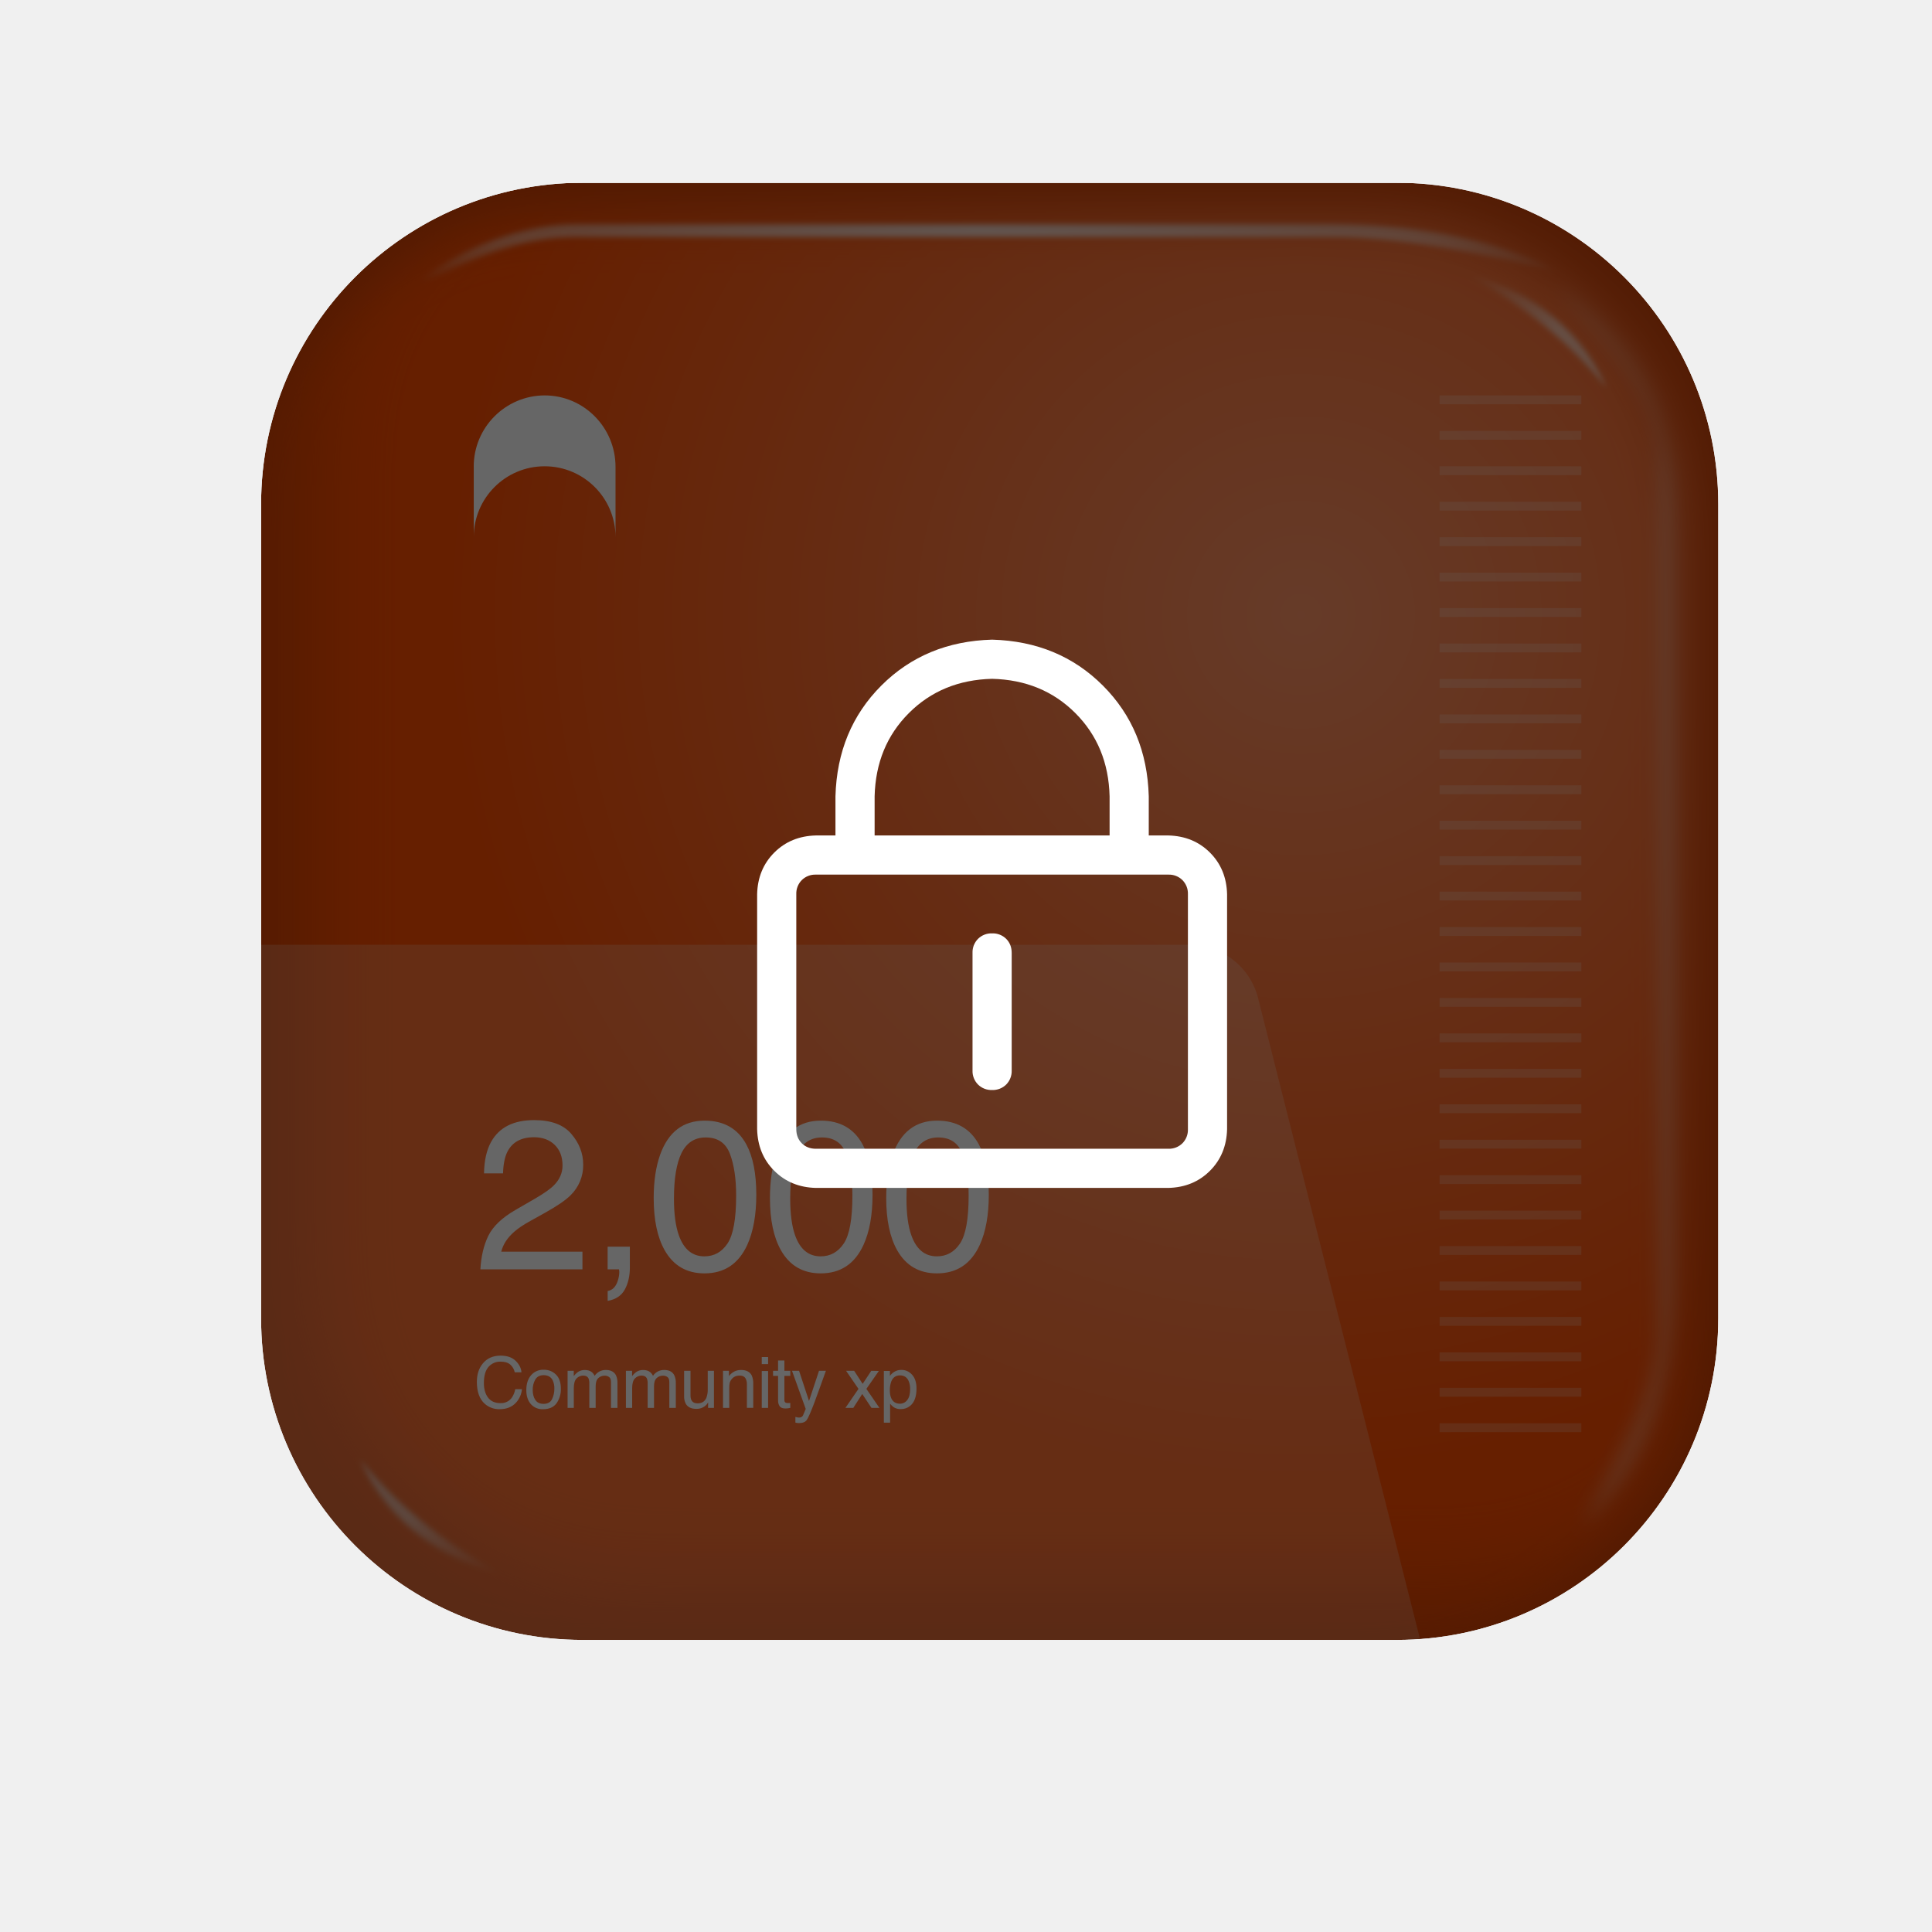
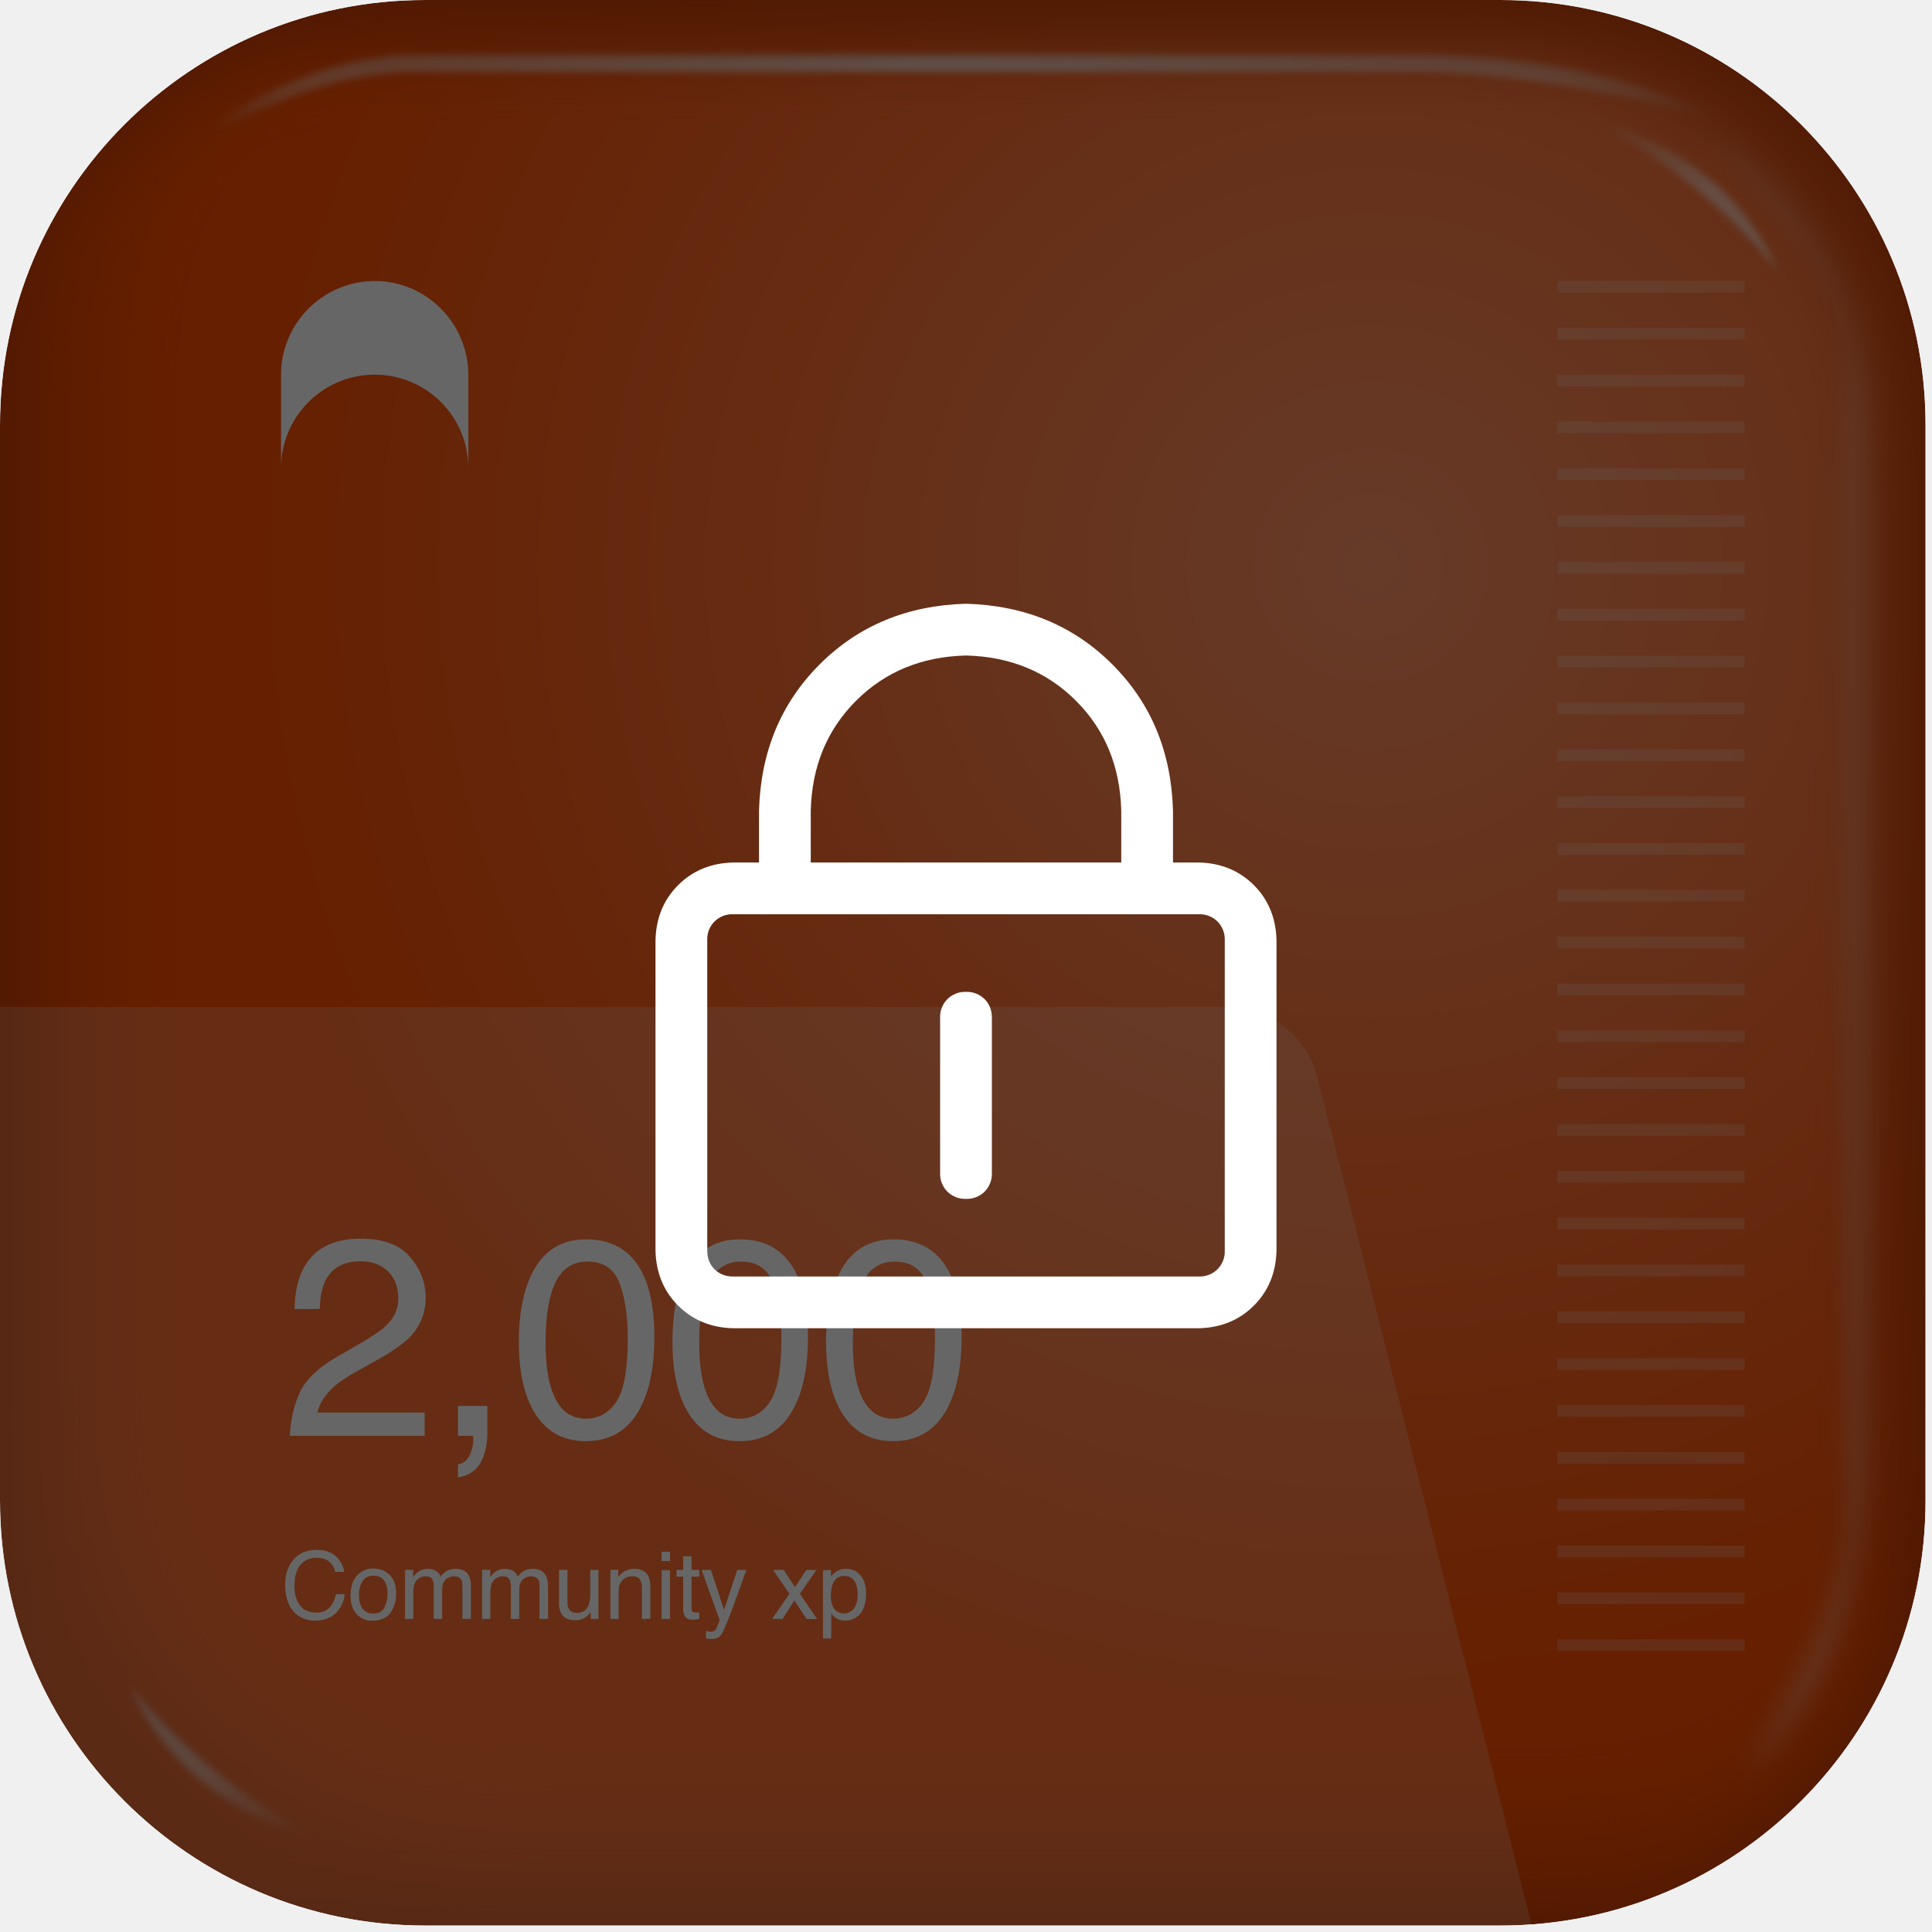
- <svg xmlns="http://www.w3.org/2000/svg" viewBox="0 0 74 74" fill="none">
+ <svg xmlns="http://www.w3.org/2000/svg" viewBox="10 7 56 56" fill="none">
  <mask id="mask0_1716_15784" style="mask-type:alpha" maskUnits="userSpaceOnUse" x="10" y="7" width="56" height="56">
    <mask id="mask1_1716_15784" style="mask-type:alpha" maskUnits="userSpaceOnUse" x="10" y="7" width="56" height="56">
      <rect x="10" y="7" width="55.813" height="55.813" rx="12.318" fill="#FF4D00" />
    </mask>
    <g mask="url(#mask1_1716_15784)">
      <rect x="10" y="7" width="55.813" height="55.813" rx="12.318" fill="#FF4D00" />
      <rect x="10" y="7" width="55.813" height="55.813" rx="12.318" fill="url(#paint0_radial_1716_15784)" fill-opacity=".4" />
      <path opacity=".3" d="M64.232 19.645c0-6.05-3.724-7.94-4.578-8.884.618 1.435 3.87 3.706 3.87 6.704v33.303c0 3.096-2.471 6.231-2.834 7.794.6-.963 3.542-2.78 3.542-9.975V19.645Z" fill="#fff" />
      <path d="M22.1 8.58c-2.966 0-5.597 1.708-6.541 2.562 1.435-.617 3.651-2.07 6.54-2.07h28.942c3.096 0 6.995.944 8.558 1.307-.963-.6-4.023-1.798-8.557-1.798H22.098Z" fill="url(#paint1_radial_1716_15784)" />
      <path d="M13.796 55.907c1.6 3.745 5.489 4.383 5.489 4.383l-.18-.09a16.445 16.445 0 0 1-5.31-4.293Z" fill="url(#paint2_linear_1716_15784)" />
      <path opacity=".6" d="M61.535 14.86c-1.6-3.746-5.489-4.384-5.489-4.384l.18.09a16.444 16.444 0 0 1 5.31 4.293Z" fill="url(#paint3_linear_1716_15784)" />
    </g>
  </mask>
  <g mask="url(#mask0_1716_15784)">
    <g filter="url(#filter0_dii_1716_15784)">
      <mask id="mask2_1716_15784" style="mask-type:alpha" maskUnits="userSpaceOnUse" x="10" y="7" width="56" height="56">
        <rect x="10" y="7" width="55.813" height="55.813" rx="12.318" fill="#FF4D00" />
      </mask>
      <g mask="url(#mask2_1716_15784)">
        <rect x="10" y="7" width="55.813" height="55.813" rx="12.318" fill="#FF4D00" />
        <rect x="10" y="7" width="55.813" height="55.813" rx="12.318" fill="url(#paint4_radial_1716_15784)" fill-opacity=".4" />
        <g opacity=".3" filter="url(#filter1_f_1716_15784)">
          <path d="M64.232 19.645c0-6.05-3.724-7.94-4.578-8.884.618 1.435 3.87 3.706 3.87 6.704v33.303c0 3.096-2.471 6.231-2.834 7.794.6-.963 3.542-2.78 3.542-9.975V19.645Z" fill="#fff" />
        </g>
        <g filter="url(#filter2_f_1716_15784)">
          <path d="M22.1 8.58c-2.966 0-5.597 1.708-6.541 2.562 1.435-.617 3.651-2.07 6.54-2.07h28.942c3.096 0 6.995.944 8.558 1.307-.963-.6-4.023-1.798-8.557-1.798H22.098Z" fill="url(#paint5_radial_1716_15784)" />
        </g>
        <g filter="url(#filter3_f_1716_15784)">
          <path d="M13.796 55.907c1.6 3.745 5.489 4.383 5.489 4.383l-.18-.09a16.445 16.445 0 0 1-5.31-4.293Z" fill="url(#paint6_linear_1716_15784)" />
        </g>
        <g opacity=".6" filter="url(#filter4_f_1716_15784)">
          <path d="M61.535 14.86c-1.6-3.746-5.489-4.384-5.489-4.384l.18.09a16.444 16.444 0 0 1 5.31 4.293Z" fill="url(#paint7_linear_1716_15784)" />
        </g>
      </g>
    </g>
    <path stroke="#fff" stroke-opacity=".2" stroke-width=".339" d="M60.569 15.315h-5.43" />
    <path stroke="#fff" stroke-opacity=".2" stroke-width=".339" d="M60.569 16.673h-5.43" />
    <path stroke="#fff" stroke-opacity=".2" stroke-width=".339" d="M60.569 18.03h-5.43" />
    <path stroke="#fff" stroke-opacity=".2" stroke-width=".339" d="M60.569 19.388h-5.43" />
    <path stroke="#fff" stroke-opacity=".2" stroke-width=".339" d="M60.569 20.745h-5.43" />
    <path stroke="#fff" stroke-opacity=".2" stroke-width=".339" d="M60.569 22.103h-5.43" />
    <path stroke="#fff" stroke-opacity=".2" stroke-width=".339" d="M60.569 23.461h-5.43" />
    <path stroke="#fff" stroke-opacity=".2" stroke-width=".339" d="M60.569 24.818h-5.43" />
    <path stroke="#fff" stroke-opacity=".2" stroke-width=".339" d="M60.569 26.176h-5.43" />
    <path stroke="#fff" stroke-opacity=".2" stroke-width=".339" d="M60.569 27.534h-5.43" />
    <path stroke="#fff" stroke-opacity=".2" stroke-width=".339" d="M60.569 28.891h-5.43" />
    <path stroke="#fff" stroke-opacity=".2" stroke-width=".339" d="M60.569 30.248h-5.43" />
    <path stroke="#fff" stroke-opacity=".2" stroke-width=".339" d="M60.569 31.606h-5.43" />
    <path stroke="#fff" stroke-opacity=".2" stroke-width=".339" d="M60.569 32.964h-5.43" />
    <path stroke="#fff" stroke-opacity=".2" stroke-width=".339" d="M60.569 34.321h-5.43" />
    <path stroke="#fff" stroke-opacity=".2" stroke-width=".339" d="M60.569 35.679h-5.43" />
    <path stroke="#fff" stroke-opacity=".2" stroke-width=".339" d="M60.569 37.036h-5.43" />
    <path stroke="#fff" stroke-opacity=".2" stroke-width=".339" d="M60.569 38.394h-5.43" />
    <path stroke="#fff" stroke-opacity=".2" stroke-width=".339" d="M60.569 39.752h-5.43" />
    <path stroke="#fff" stroke-opacity=".2" stroke-width=".339" d="M60.569 41.109h-5.43" />
    <path stroke="#fff" stroke-opacity=".2" stroke-width=".339" d="M60.569 42.467h-5.43" />
    <path stroke="#fff" stroke-opacity=".2" stroke-width=".339" d="M60.569 43.825h-5.43" />
    <path stroke="#fff" stroke-opacity=".2" stroke-width=".339" d="M60.569 45.182h-5.43" />
    <path stroke="#fff" stroke-opacity=".2" stroke-width=".339" d="M60.569 46.539h-5.43" />
    <path stroke="#fff" stroke-opacity=".2" stroke-width=".339" d="M60.569 47.897h-5.43" />
    <path stroke="#fff" stroke-opacity=".2" stroke-width=".339" d="M60.569 49.255h-5.43" />
    <path stroke="#fff" stroke-opacity=".2" stroke-width=".339" d="M60.569 50.612h-5.43" />
    <path stroke="#fff" stroke-opacity=".2" stroke-width=".339" d="M60.569 51.97h-5.43" />
    <path stroke="#fff" stroke-opacity=".2" stroke-width=".339" d="M60.569 53.327h-5.43" />
    <path stroke="#fff" stroke-opacity=".2" stroke-width=".339" d="M60.569 54.685h-5.43" />
    <mask id="mask3_1716_15784" style="mask-type:alpha" maskUnits="userSpaceOnUse" x="10" y="6" width="56" height="57">
      <rect x="10" y="6.813" width="55.813" height="56" rx="12.253" fill="url(#paint8_linear_1716_15784)" />
      <rect x="10" y="6.813" width="55.813" height="56" rx="12.253" fill="url(#paint9_radial_1716_15784)" fill-opacity=".5" />
    </mask>
    <g filter="url(#filter5_b_1716_15784)" mask="url(#mask3_1716_15784)">
      <path d="M48.191 38.238a2.715 2.715 0 0 0-2.633-2.05H4.57a2.715 2.715 0 0 0-2.715 2.715v27.491c0 1.5 1.216 2.715 2.715 2.715h47.932a2.715 2.715 0 0 0 2.633-3.38L48.19 38.24Z" fill="#fff" fill-opacity=".2" />
    </g>
    <path d="M18.4 48.618c.027-.49.127-.917.302-1.28.178-.364.523-.694 1.034-.99l.764-.442c.342-.2.582-.369.72-.51.217-.22.326-.471.326-.755 0-.331-.1-.594-.298-.788-.2-.196-.464-.294-.796-.294-.49 0-.83.186-1.018.557-.1.199-.156.474-.167.827h-.728c.008-.496.1-.9.275-1.213.31-.551.858-.827 1.642-.827.653 0 1.128.176 1.428.529.302.352.454.745.454 1.177a1.6 1.6 0 0 1-.482 1.17c-.185.188-.518.416-.998.683l-.545.303c-.26.143-.464.28-.612.41-.265.23-.433.486-.502.767h3.11v.676H18.4Zm4.874.831c.183-.031.312-.16.386-.385.04-.12.06-.235.06-.346a.32.32 0 0 0-.004-.052.178.178 0 0 0-.008-.048h-.434v-.867h.851v.803c0 .316-.063.593-.19.832-.128.238-.348.386-.66.441v-.378Zm3.713-6.526c.737 0 1.27.303 1.599.91.255.47.382 1.113.382 1.93 0 .774-.116 1.414-.346 1.92-.334.727-.88 1.09-1.639 1.09-.684 0-1.193-.297-1.527-.89-.279-.497-.418-1.162-.418-1.997 0-.647.084-1.203.25-1.667.314-.864.88-1.296 1.7-1.296Zm-.008 5.198c.371 0 .667-.164.887-.493.22-.329.33-.941.33-1.838 0-.647-.08-1.178-.238-1.595-.16-.419-.468-.628-.927-.628-.422 0-.73.199-.927.597-.193.395-.29.978-.29 1.75 0 .58.062 1.047.187 1.4.19.538.517.807.978.807Zm4.46-5.198c.738 0 1.27.303 1.6.91.254.47.381 1.113.381 1.93 0 .774-.115 1.414-.346 1.92-.334.727-.88 1.09-1.638 1.09-.684 0-1.193-.297-1.527-.89-.279-.497-.418-1.162-.418-1.997 0-.647.083-1.203.25-1.667.313-.864.88-1.296 1.699-1.296Zm-.007 5.198c.371 0 .667-.164.887-.493.22-.329.33-.941.33-1.838 0-.647-.08-1.178-.239-1.595-.159-.419-.468-.628-.926-.628-.422 0-.731.199-.927.597-.194.395-.29.978-.29 1.75 0 .58.062 1.047.186 1.4.191.538.518.807.979.807Zm4.46-5.198c.737 0 1.27.303 1.6.91.254.47.381 1.113.381 1.93 0 .774-.115 1.414-.346 1.92-.334.727-.88 1.09-1.639 1.09-.684 0-1.193-.297-1.527-.89-.278-.497-.417-1.162-.417-1.997 0-.647.083-1.203.25-1.667.313-.864.88-1.296 1.698-1.296Zm-.008 5.198c.372 0 .667-.164.887-.493.22-.329.33-.941.33-1.838 0-.647-.079-1.178-.238-1.595-.16-.419-.468-.628-.927-.628-.421 0-.73.199-.926.597-.194.395-.29.978-.29 1.75 0 .58.061 1.047.186 1.4.191.538.517.807.979.807Z" fill="#fff" />
    <path d="M19.173 51.924c.247 0 .438.065.574.195.136.13.212.278.227.443h-.258a.533.533 0 0 0-.175-.298c-.086-.074-.208-.11-.365-.11a.589.589 0 0 0-.466.202c-.117.135-.176.341-.176.62 0 .228.053.413.159.555.107.142.266.212.477.212a.503.503 0 0 0 .444-.224.85.85 0 0 0 .121-.31h.257a.88.88 0 0 1-.228.516c-.154.167-.363.25-.625.25a.826.826 0 0 1-.57-.205c-.203-.181-.304-.461-.304-.84 0-.287.076-.522.228-.706.164-.2.391-.3.68-.3Zm1.646 1.847c.158 0 .266-.06.325-.179a.892.892 0 0 0 .089-.4.712.712 0 0 0-.064-.324c-.067-.13-.183-.196-.347-.196-.146 0-.252.056-.319.167a.774.774 0 0 0-.099.403c0 .151.033.277.1.378.066.1.17.151.315.151Zm.01-1.307c.182 0 .337.06.463.183.127.122.19.301.19.538a.924.924 0 0 1-.167.567c-.112.15-.284.224-.519.224a.586.586 0 0 1-.465-.197c-.115-.133-.172-.31-.172-.533 0-.239.06-.429.181-.57a.61.61 0 0 1 .488-.212Zm.91.04h.237v.202a.79.79 0 0 1 .154-.152.462.462 0 0 1 .267-.08c.113 0 .204.027.273.083a.436.436 0 0 1 .106.14.51.51 0 0 1 .187-.168.517.517 0 0 1 .242-.056c.19 0 .32.069.39.207a.676.676 0 0 1 .055.3v.945h-.248v-.987c0-.094-.024-.16-.071-.194a.277.277 0 0 0-.173-.053.346.346 0 0 0-.242.094c-.067.062-.101.167-.101.314v.826h-.243v-.927a.481.481 0 0 0-.034-.21c-.036-.067-.104-.1-.203-.1a.352.352 0 0 0-.247.105c-.073.07-.11.196-.11.379v.753h-.238v-1.42Zm2.235 0h.236v.202a.79.79 0 0 1 .154-.152.462.462 0 0 1 .268-.08c.113 0 .204.027.273.083a.436.436 0 0 1 .106.14.51.51 0 0 1 .187-.168.516.516 0 0 1 .241-.056c.191 0 .321.069.39.207a.676.676 0 0 1 .056.3v.945h-.248v-.987c0-.094-.024-.16-.072-.194a.278.278 0 0 0-.172-.053.346.346 0 0 0-.243.094c-.067.062-.1.167-.1.314v.826h-.243v-.927a.481.481 0 0 0-.035-.21c-.036-.067-.103-.1-.202-.1a.352.352 0 0 0-.247.105c-.073.07-.11.196-.11.379v.753h-.239v-1.42Zm2.474 0v.944c0 .072.011.131.034.177.042.085.122.127.237.127.166 0 .28-.074.34-.222a.884.884 0 0 0 .049-.328v-.697h.238v1.42h-.225l.003-.21a.48.48 0 0 1-.116.137.508.508 0 0 1-.331.111c-.203 0-.34-.067-.414-.203a.605.605 0 0 1-.06-.29v-.965h.245Zm1.245 0h.227v.202a.636.636 0 0 1 .213-.178.569.569 0 0 1 .25-.055c.202 0 .338.07.41.21a.748.748 0 0 1 .058.331v.91h-.243v-.894a.485.485 0 0 0-.039-.21c-.042-.088-.119-.132-.23-.132a.47.47 0 0 0-.14.017.358.358 0 0 0-.172.117.356.356 0 0 0-.078.146c-.012.05-.017.12-.017.213v.744h-.239v-1.42Zm1.484.008h.243v1.413h-.243v-1.413Zm0-.535h.243v.27h-.243v-.27Zm.625.132h.242v.396h.226v.195h-.226v.926c0 .05.017.083.05.1.019.01.05.014.093.014h.037c.013 0 .029-.002.046-.004v.189a.78.78 0 0 1-.182.023c-.11 0-.186-.029-.226-.086a.383.383 0 0 1-.06-.222v-.94h-.192v-.195h.192v-.397Zm1.568.396h.264c-.034.091-.108.299-.224.623-.087.244-.16.443-.218.597-.137.362-.235.583-.291.663-.057.079-.154.119-.292.119a.58.58 0 0 1-.078-.004.633.633 0 0 1-.066-.015v-.217a.809.809 0 0 0 .09.021.345.345 0 0 0 .049.004c.044 0 .076-.008.097-.023a.19.19 0 0 0 .053-.053 6.978 6.978 0 0 0 .107-.255l-.525-1.46h.27l.381 1.156.383-1.156Zm1.037 0h.309l.326.5.33-.5.29.006-.478.686.5.728h-.305l-.353-.533-.342.533h-.302l.5-.728-.475-.692Zm2.065 1.26a.34.34 0 0 0 .277-.14c.074-.093.111-.233.111-.419a.78.78 0 0 0-.049-.291c-.062-.157-.175-.235-.34-.235-.164 0-.278.083-.339.248a.983.983 0 0 0-.049.337c0 .11.017.202.05.28.061.146.174.22.339.22Zm-.618-1.254h.232v.189a.58.58 0 0 1 .157-.15.504.504 0 0 1 .283-.08c.161 0 .298.062.41.186.112.123.168.299.168.528 0 .309-.08.53-.242.663a.548.548 0 0 1-.358.125.486.486 0 0 1-.27-.07.62.62 0 0 1-.141-.136v.725h-.239v-1.98Z" fill="#fff" />
    <path d="M18.145 17.882a2.726 2.726 0 0 1 2.716-2.737c1.5 0 2.715 1.226 2.715 2.737v2.691a2.715 2.715 0 0 0-5.43.003v-2.694Z" fill="#fff" />
    <path opacity=".6" fill="#000" d="M-12-15H88V85H-12z" />
    <path d="M31.25 33.5a.73.73 0 0 0-.54.21.73.73 0 0 0-.21.54v9c0 .219.07.399.21.54.141.14.321.21.54.21h13.5a.73.73 0 0 0 .54-.21.73.73 0 0 0 .21-.54v-9a.73.73 0 0 0-.21-.54.73.73 0 0 0-.54-.21h-13.5Zm0-1.5h13.5c.64.016 1.172.234 1.594.656.422.422.64.953.656 1.594v9c-.016.64-.234 1.172-.656 1.594-.422.422-.953.64-1.594.656h-13.5c-.64-.016-1.172-.234-1.594-.656-.422-.422-.64-.953-.656-1.594v-9c.015-.64.234-1.172.656-1.594.422-.422.954-.64 1.594-.656ZM38 35.75a.73.73 0 0 1 .54.21c.14.141.21.321.21.54V41a.73.73 0 0 1-.21.54.73.73 0 0 1-.54.21.73.73 0 0 1-.54-.21.73.73 0 0 1-.21-.54v-4.5a.73.73 0 0 1 .21-.54.73.73 0 0 1 .54-.21ZM42.5 32v-1.5c-.032-1.282-.469-2.344-1.313-3.188-.843-.843-1.905-1.28-3.187-1.312-1.282.032-2.344.469-3.188 1.313-.843.843-1.28 1.905-1.312 3.187V32h9ZM38 24.5c1.703.047 3.117.633 4.242 1.758S43.953 28.797 44 30.5v3H32v-3c.047-1.703.633-3.117 1.758-4.242S36.297 24.547 38 24.5Z" fill="#fff" />
  </g>
  <defs>
    <filter id="filter0_dii_1716_15784" x=".189" y=".459" width="73.255" height="73.255" filterUnits="userSpaceOnUse" color-interpolation-filters="sRGB">
      <feFlood flood-opacity="0" result="BackgroundImageFix" />
      <feColorMatrix in="SourceAlpha" values="0 0 0 0 0 0 0 0 0 0 0 0 0 0 0 0 0 0 127 0" result="hardAlpha" />
      <feOffset dx="-1.09" dy="2.18" />
      <feGaussianBlur stdDeviation="4.36" />
      <feComposite in2="hardAlpha" operator="out" />
      <feColorMatrix values="0 0 0 0 0.09 0 0 0 0 0.106 0 0 0 0 0.129 0 0 0 0.2 0" />
      <feBlend in2="BackgroundImageFix" result="effect1_dropShadow_1716_15784" />
      <feBlend in="SourceGraphic" in2="effect1_dropShadow_1716_15784" result="shape" />
      <feColorMatrix in="SourceAlpha" values="0 0 0 0 0 0 0 0 0 0 0 0 0 0 0 0 0 0 127 0" result="hardAlpha" />
      <feOffset dx="2.18" dy="-2.18" />
      <feGaussianBlur stdDeviation="1.635" />
      <feComposite in2="hardAlpha" operator="arithmetic" k2="-1" k3="1" />
      <feColorMatrix values="0 0 0 0 0.78 0 0 0 0 0.243 0 0 0 0 0.012 0 0 0 0.7 0" />
      <feBlend in2="shape" result="effect2_innerShadow_1716_15784" />
      <feColorMatrix in="SourceAlpha" values="0 0 0 0 0 0 0 0 0 0 0 0 0 0 0 0 0 0 127 0" result="hardAlpha" />
      <feOffset dx="-1.09" dy="1.09" />
      <feGaussianBlur stdDeviation="1.09" />
      <feComposite in2="hardAlpha" operator="arithmetic" k2="-1" k3="1" />
      <feColorMatrix values="0 0 0 0 0.779 0 0 0 0 0.244 0 0 0 0 0.013 0 0 0 0.9 0" />
      <feBlend in2="effect2_innerShadow_1716_15784" result="effect3_innerShadow_1716_15784" />
    </filter>
    <filter id="filter1_f_1716_15784" x="59" y="10.107" width="5.886" height="49.109" filterUnits="userSpaceOnUse" color-interpolation-filters="sRGB">
      <feFlood flood-opacity="0" result="BackgroundImageFix" />
      <feBlend in="SourceGraphic" in2="BackgroundImageFix" result="shape" />
      <feGaussianBlur stdDeviation=".327" result="effect1_foregroundBlur_1716_15784" />
    </filter>
    <filter id="filter2_f_1716_15784" x="15.341" y="8.363" width="44.476" height="2.998" filterUnits="userSpaceOnUse" color-interpolation-filters="sRGB">
      <feFlood flood-opacity="0" result="BackgroundImageFix" />
      <feBlend in="SourceGraphic" in2="BackgroundImageFix" result="shape" />
      <feGaussianBlur stdDeviation=".109" result="effect1_foregroundBlur_1716_15784" />
    </filter>
    <filter id="filter3_f_1716_15784" x="13.578" y="55.689" width="5.925" height="4.82" filterUnits="userSpaceOnUse" color-interpolation-filters="sRGB">
      <feFlood flood-opacity="0" result="BackgroundImageFix" />
      <feBlend in="SourceGraphic" in2="BackgroundImageFix" result="shape" />
      <feGaussianBlur stdDeviation=".109" result="effect1_foregroundBlur_1716_15784" />
    </filter>
    <filter id="filter4_f_1716_15784" x="55.828" y="10.258" width="5.925" height="4.82" filterUnits="userSpaceOnUse" color-interpolation-filters="sRGB">
      <feFlood flood-opacity="0" result="BackgroundImageFix" />
      <feBlend in="SourceGraphic" in2="BackgroundImageFix" result="shape" />
      <feGaussianBlur stdDeviation=".109" result="effect1_foregroundBlur_1716_15784" />
    </filter>
    <filter id="filter5_b_1716_15784" x="-14.436" y="19.897" width="85.946" height="65.503" filterUnits="userSpaceOnUse" color-interpolation-filters="sRGB">
      <feFlood flood-opacity="0" result="BackgroundImageFix" />
      <feGaussianBlur in="BackgroundImageFix" stdDeviation="8.145" />
      <feComposite in2="SourceAlpha" operator="in" result="effect1_backgroundBlur_1716_15784" />
      <feBlend in="SourceGraphic" in2="effect1_backgroundBlur_1716_15784" result="shape" />
    </filter>
    <radialGradient id="paint0_radial_1716_15784" cx="0" cy="0" r="1" gradientUnits="userSpaceOnUse" gradientTransform="rotate(122 18.44 25.606) scale(33.12)">
      <stop stop-color="#fff" />
      <stop offset="1" stop-color="#fff" stop-opacity="0" />
    </radialGradient>
    <radialGradient id="paint1_radial_1716_15784" cx="0" cy="0" r="1" gradientUnits="userSpaceOnUse" gradientTransform="matrix(0 2.4 -41.23 0 37.579 8.744)">
      <stop stop-color="#fff" />
      <stop offset="1" stop-color="#fff" stop-opacity="0" />
    </radialGradient>
    <radialGradient id="paint4_radial_1716_15784" cx="0" cy="0" r="1" gradientUnits="userSpaceOnUse" gradientTransform="rotate(122 18.44 25.606) scale(33.12)">
      <stop stop-color="#fff" />
      <stop offset="1" stop-color="#fff" stop-opacity="0" />
    </radialGradient>
    <radialGradient id="paint5_radial_1716_15784" cx="0" cy="0" r="1" gradientUnits="userSpaceOnUse" gradientTransform="matrix(0 2.4 -41.23 0 37.579 8.744)">
      <stop stop-color="#fff" />
      <stop offset="1" stop-color="#fff" stop-opacity="0" />
    </radialGradient>
    <radialGradient id="paint9_radial_1716_15784" cx="0" cy="0" r="1" gradientUnits="userSpaceOnUse" gradientTransform="matrix(15.47 40.35 -40.25 15.43 16.934 11.226)">
      <stop stop-color="#fff" />
      <stop offset="1" stop-color="#fff" stop-opacity="0" />
    </radialGradient>
    <linearGradient id="paint2_linear_1716_15784" x1="15.559" y1="58.453" x2="19.265" y2="59.925" gradientUnits="userSpaceOnUse">
      <stop stop-color="#fff" />
      <stop offset="1" stop-color="#fff" stop-opacity="0" />
    </linearGradient>
    <linearGradient id="paint3_linear_1716_15784" x1="59.772" y1="12.313" x2="56.066" y2="10.841" gradientUnits="userSpaceOnUse">
      <stop stop-color="#fff" />
      <stop offset="1" stop-color="#fff" stop-opacity="0" />
    </linearGradient>
    <linearGradient id="paint6_linear_1716_15784" x1="15.559" y1="58.453" x2="19.265" y2="59.925" gradientUnits="userSpaceOnUse">
      <stop stop-color="#fff" />
      <stop offset="1" stop-color="#fff" stop-opacity="0" />
    </linearGradient>
    <linearGradient id="paint7_linear_1716_15784" x1="59.772" y1="12.313" x2="56.066" y2="10.841" gradientUnits="userSpaceOnUse">
      <stop stop-color="#fff" />
      <stop offset="1" stop-color="#fff" stop-opacity="0" />
    </linearGradient>
    <linearGradient id="paint8_linear_1716_15784" x1="37.907" y1="6.813" x2="37.907" y2="62.813" gradientUnits="userSpaceOnUse">
      <stop stop-color="#FF4D00" />
      <stop offset="1" stop-color="#FF4D00" />
    </linearGradient>
  </defs>
</svg>
